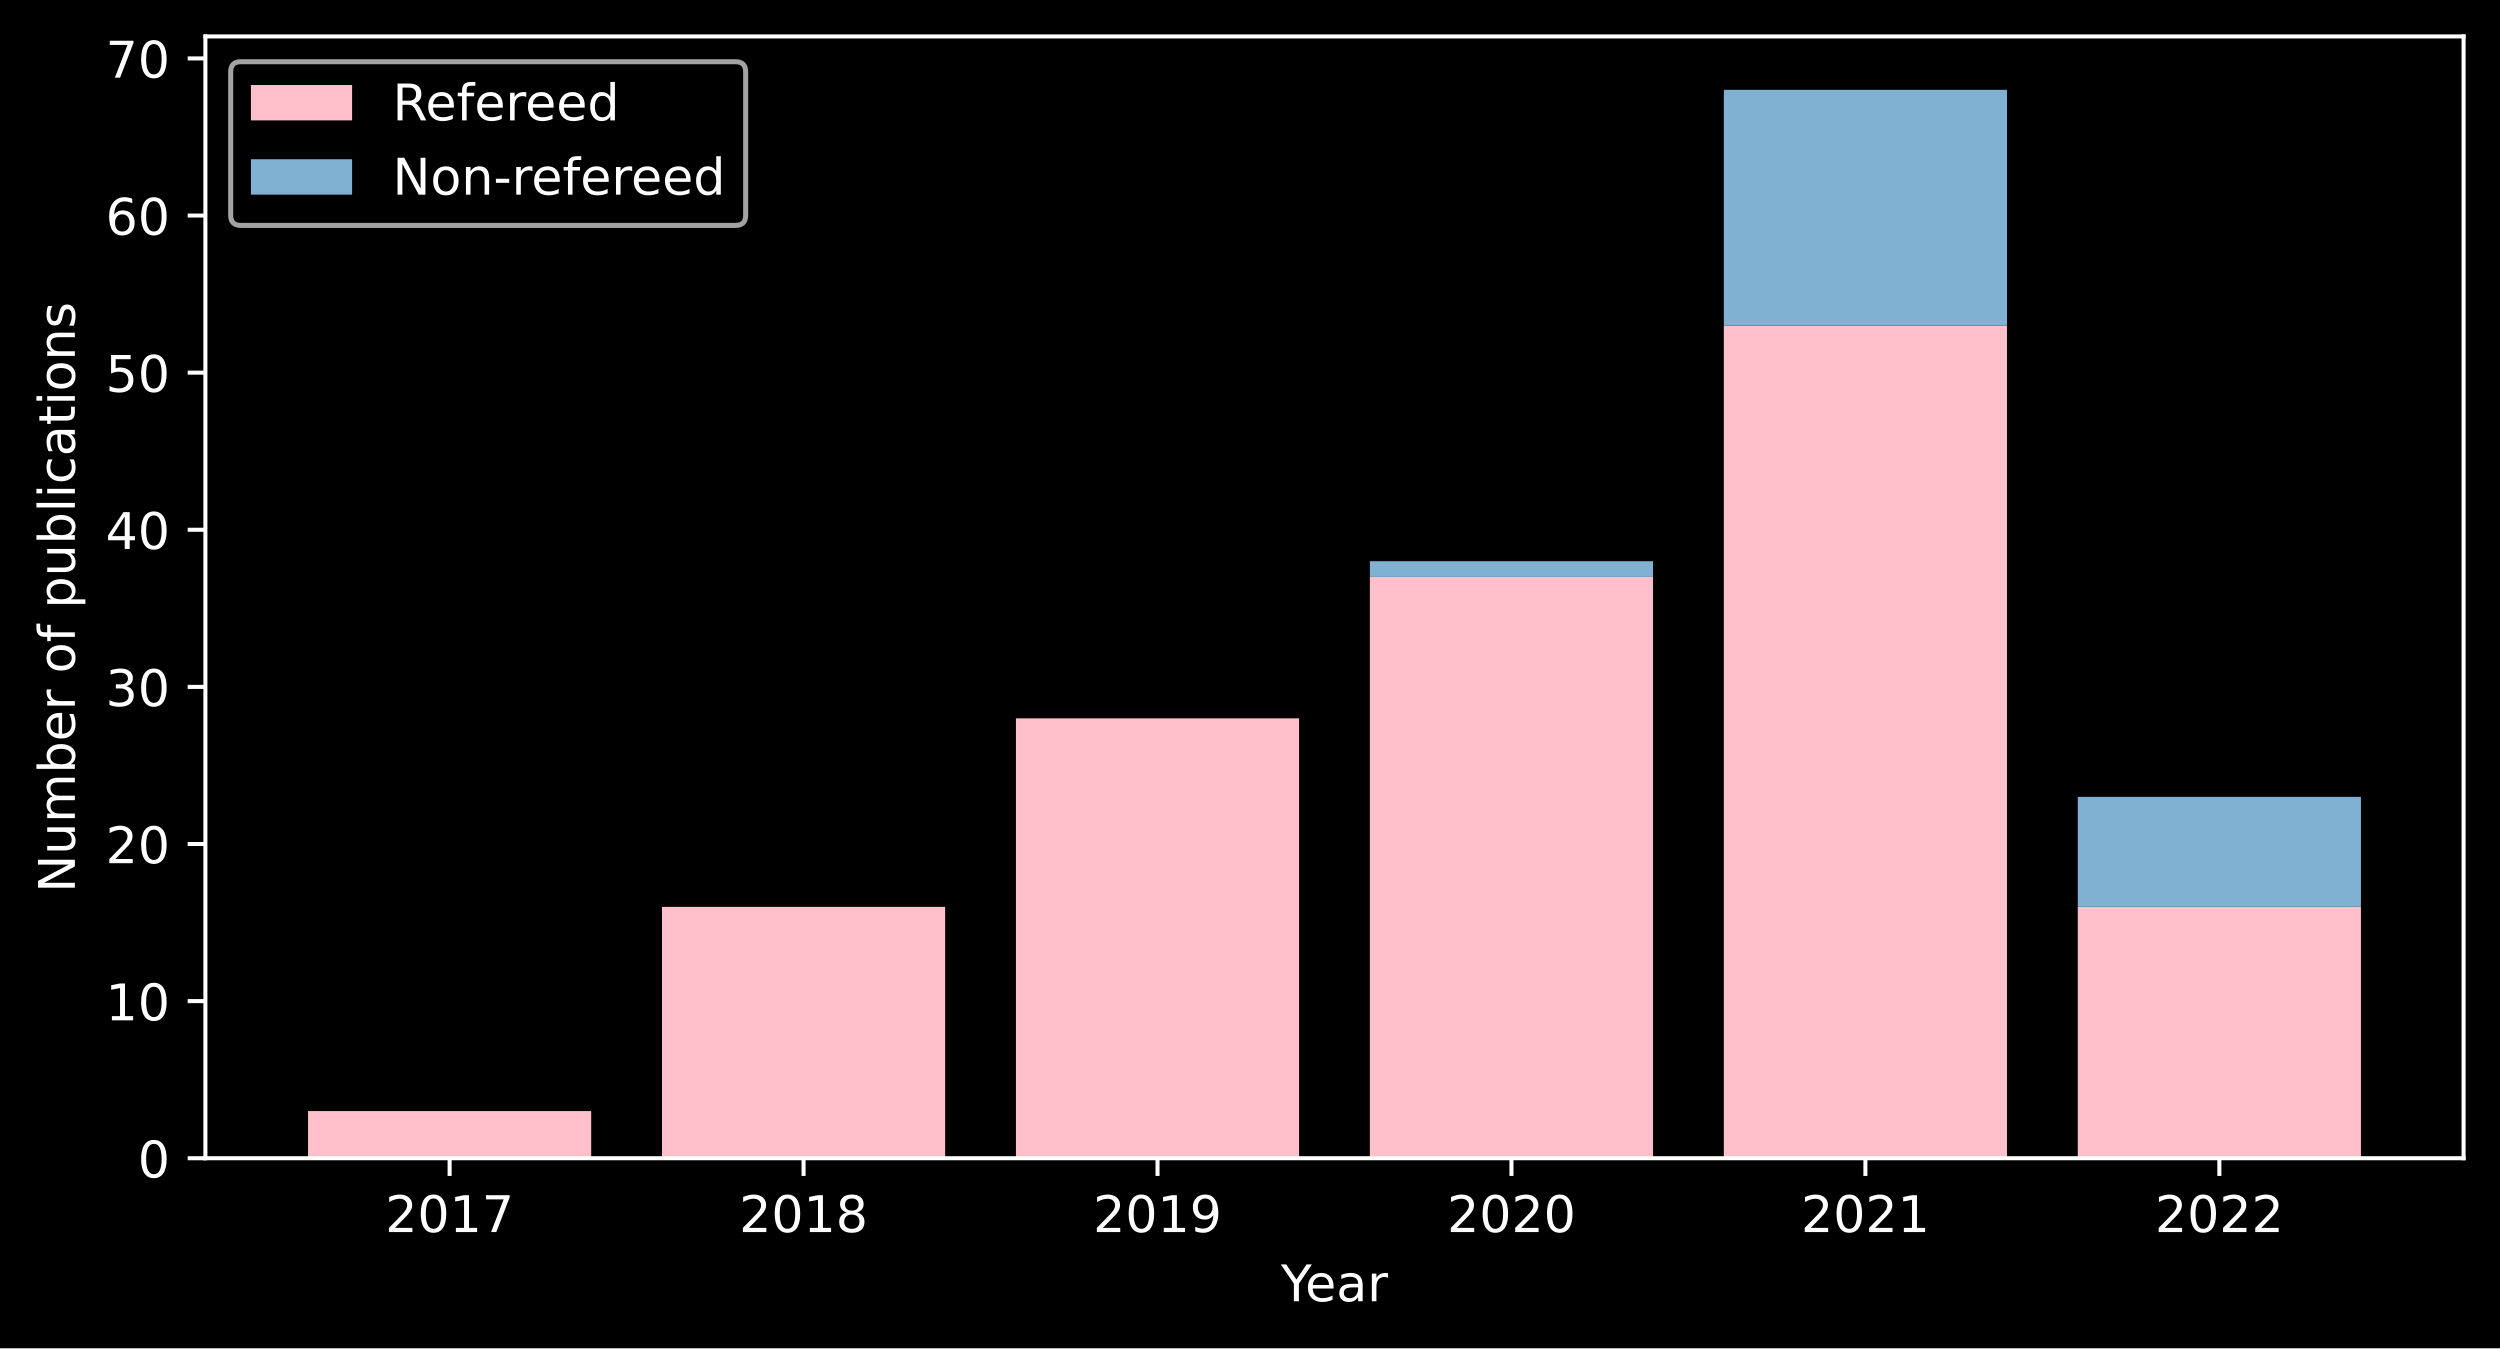
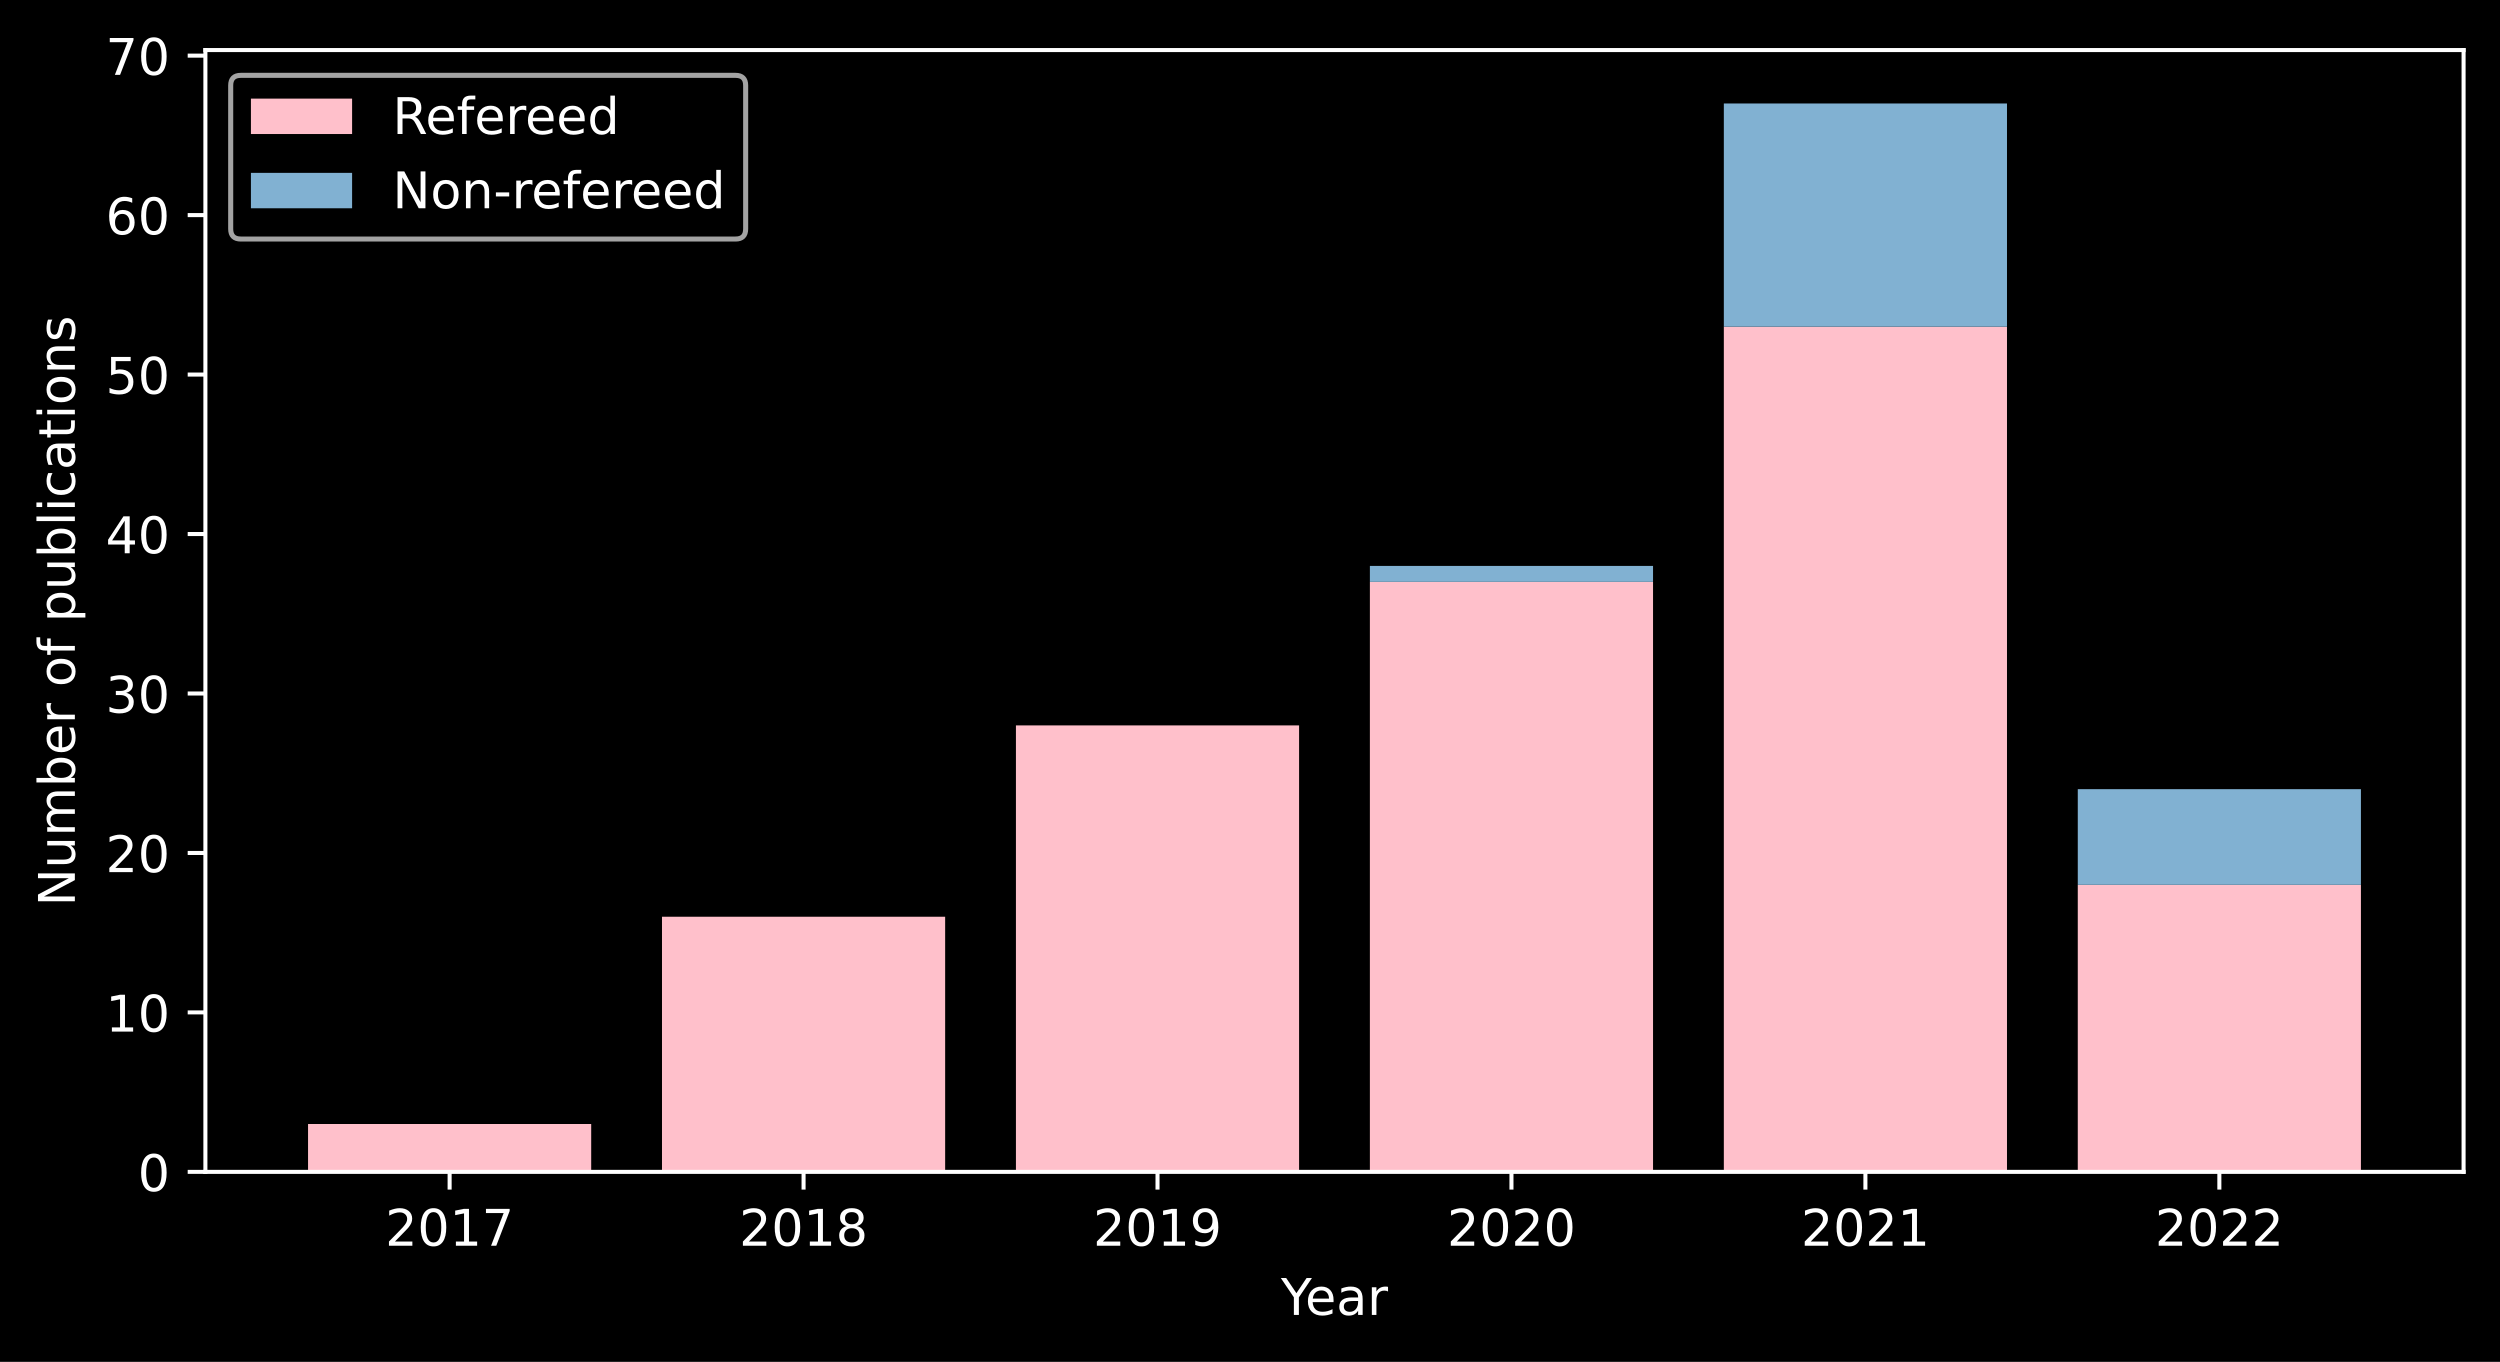
- <svg xmlns="http://www.w3.org/2000/svg" xmlns:xlink="http://www.w3.org/1999/xlink" width="494.203pt" height="266.516pt" viewBox="0 0 494.203 266.516" version="1.1">
+ <svg xmlns="http://www.w3.org/2000/svg" xmlns:xlink="http://www.w3.org/1999/xlink" width="494.203pt" height="269.212pt" viewBox="0 0 494.203 269.212" version="1.1">
  <defs>
    <style type="text/css">*{stroke-linejoin: round; stroke-linecap: butt}</style>
  </defs>
  <g id="figure_1">
    <g id="patch_1">
-       <path d="M 0 266.516  L 494.203 266.516  L 494.203 0  L 0 0  z " />
+       <path d="M 0 269.212  L 494.203 269.212  L 494.203 0  L 0 0  z " />
    </g>
    <g id="axes_1">
      <g id="patch_2">
-         <path d="M 40.603 228.96  L 487.003 228.96  L 487.003 7.2  L 40.603 7.2  z " />
+         <path d="M 40.603 231.656  L 487.003 231.656  L 487.003 9.896  L 40.603 9.896  z " />
      </g>
      <g id="patch_3">
-         <path d="M 410.737 228.96  L 466.712 228.96  L 466.712 179.266  L 410.737 179.266  z " clip-path="url(#p25d6dc4a6b)" style="fill: #ffc0cb" />
+         <path d="M 410.737 231.656  L 466.712 231.656  L 466.712 174.916  L 410.737 174.916  z " clip-path="url(#pac2313319d)" style="fill: #ffc0cb" />
      </g>
      <g id="patch_4">
-         <path d="M 340.769 228.96  L 396.744 228.96  L 396.744 64.348  L 340.769 64.348  z " clip-path="url(#p25d6dc4a6b)" style="fill: #ffc0cb" />
+         <path d="M 340.769 231.656  L 396.744 231.656  L 396.744 64.587  L 340.769 64.587  z " clip-path="url(#pac2313319d)" style="fill: #ffc0cb" />
      </g>
      <g id="patch_5">
-         <path d="M 270.8 228.96  L 326.775 228.96  L 326.775 114.042  L 270.8 114.042  z " clip-path="url(#p25d6dc4a6b)" style="fill: #ffc0cb" />
+         <path d="M 270.8 231.656  L 326.775 231.656  L 326.775 115.023  L 270.8 115.023  z " clip-path="url(#pac2313319d)" style="fill: #ffc0cb" />
      </g>
      <g id="patch_6">
-         <path d="M 200.831 228.96  L 256.806 228.96  L 256.806 141.995  L 200.831 141.995  z " clip-path="url(#p25d6dc4a6b)" style="fill: #ffc0cb" />
+         <path d="M 200.831 231.656  L 256.806 231.656  L 256.806 143.393  L 200.831 143.393  z " clip-path="url(#pac2313319d)" style="fill: #ffc0cb" />
      </g>
      <g id="patch_7">
-         <path d="M 130.863 228.96  L 186.838 228.96  L 186.838 179.266  L 130.863 179.266  z " clip-path="url(#p25d6dc4a6b)" style="fill: #ffc0cb" />
+         <path d="M 130.863 231.656  L 186.838 231.656  L 186.838 181.22  L 130.863 181.22  z " clip-path="url(#pac2313319d)" style="fill: #ffc0cb" />
      </g>
      <g id="patch_8">
-         <path d="M 60.894 228.96  L 116.869 228.96  L 116.869 219.642  L 60.894 219.642  z " clip-path="url(#p25d6dc4a6b)" style="fill: #ffc0cb" />
+         <path d="M 60.894 231.656  L 116.869 231.656  L 116.869 222.199  L 60.894 222.199  z " clip-path="url(#pac2313319d)" style="fill: #ffc0cb" />
      </g>
      <g id="patch_9">
-         <path d="M 410.737 179.266  L 466.712 179.266  L 466.712 157.525  L 410.737 157.525  z " clip-path="url(#p25d6dc4a6b)" style="fill: #81b1d2" />
+         <path d="M 410.737 174.916  L 466.712 174.916  L 466.712 156.002  L 410.737 156.002  z " clip-path="url(#pac2313319d)" style="fill: #81b1d2" />
      </g>
      <g id="patch_10">
-         <path d="M 340.769 64.348  L 396.744 64.348  L 396.744 17.76  L 340.769 17.76  z " clip-path="url(#p25d6dc4a6b)" style="fill: #81b1d2" />
+         <path d="M 340.769 64.587  L 396.744 64.587  L 396.744 20.456  L 340.769 20.456  z " clip-path="url(#pac2313319d)" style="fill: #81b1d2" />
      </g>
      <g id="patch_11">
-         <path d="M 270.8 114.042  L 326.775 114.042  L 326.775 110.936  L 270.8 110.936  z " clip-path="url(#p25d6dc4a6b)" style="fill: #81b1d2" />
+         <path d="M 270.8 115.023  L 326.775 115.023  L 326.775 111.871  L 270.8 111.871  z " clip-path="url(#pac2313319d)" style="fill: #81b1d2" />
      </g>
      <g id="patch_12">
-         <path d="M 200.831 141.995  L 256.806 141.995  L 256.806 141.995  L 200.831 141.995  z " clip-path="url(#p25d6dc4a6b)" style="fill: #81b1d2" />
+         <path d="M 200.831 143.393  L 256.806 143.393  L 256.806 143.393  L 200.831 143.393  z " clip-path="url(#pac2313319d)" style="fill: #81b1d2" />
      </g>
      <g id="patch_13">
-         <path d="M 130.863 179.266  L 186.838 179.266  L 186.838 179.266  L 130.863 179.266  z " clip-path="url(#p25d6dc4a6b)" style="fill: #81b1d2" />
+         <path d="M 130.863 181.22  L 186.838 181.22  L 186.838 181.22  L 130.863 181.22  z " clip-path="url(#pac2313319d)" style="fill: #81b1d2" />
      </g>
      <g id="patch_14">
-         <path d="M 60.894 219.642  L 116.869 219.642  L 116.869 219.642  L 60.894 219.642  z " clip-path="url(#p25d6dc4a6b)" style="fill: #81b1d2" />
+         <path d="M 60.894 222.199  L 116.869 222.199  L 116.869 222.199  L 60.894 222.199  z " clip-path="url(#pac2313319d)" style="fill: #81b1d2" />
      </g>
      <g id="matplotlib.axis_1">
        <g id="xtick_1">
          <g id="line2d_1">
            <defs>
-               <path id="m6e1ba62c36" d="M 0 0  L 0 3.5  " style="stroke: #ffffff; stroke-width: 0.8" />
-             </defs>
-             <g>
-               <use xlink:href="#m6e1ba62c36" x="438.725" y="228.96" style="fill: #ffffff; stroke: #ffffff; stroke-width: 0.8" />
+               <path id="m509bb0c80f" d="M 0 0  L 0 3.5  " style="stroke: #ffffff; stroke-width: 0.8" />
+             </defs>
+             <g>
+               <use xlink:href="#m509bb0c80f" x="438.725" y="231.656" style="fill: #ffffff; stroke: #ffffff; stroke-width: 0.8" />
            </g>
          </g>
          <g id="text_1">
-             <g style="fill: #ffffff" transform="translate(425.9998 243.5584)scale(0.1 -0.1)">
+             <g style="fill: #ffffff" transform="translate(425.9998 246.2544)scale(0.1 -0.1)">
              <defs>
                <path id="DejaVuSans-32" d="M 1228 531  L 3431 531  L 3431 0  L 469 0  L 469 531  Q 828 903 1448 1529  Q 2069 2156 2228 2338  Q 2531 2678 2651 2914  Q 2772 3150 2772 3378  Q 2772 3750 2511 3984  Q 2250 4219 1831 4219  Q 1534 4219 1204 4116  Q 875 4013 500 3803  L 500 4441  Q 881 4594 1212 4672  Q 1544 4750 1819 4750  Q 2544 4750 2975 4387  Q 3406 4025 3406 3419  Q 3406 3131 3298 2873  Q 3191 2616 2906 2266  Q 2828 2175 2409 1742  Q 1991 1309 1228 531  z " transform="scale(0.015625)" />
                <path id="DejaVuSans-30" d="M 2034 4250  Q 1547 4250 1301 3770  Q 1056 3291 1056 2328  Q 1056 1369 1301 889  Q 1547 409 2034 409  Q 2525 409 2770 889  Q 3016 1369 3016 2328  Q 3016 3291 2770 3770  Q 2525 4250 2034 4250  z M 2034 4750  Q 2819 4750 3233 4129  Q 3647 3509 3647 2328  Q 3647 1150 3233 529  Q 2819 -91 2034 -91  Q 1250 -91 836 529  Q 422 1150 422 2328  Q 422 3509 836 4129  Q 1250 4750 2034 4750  z " transform="scale(0.015625)" />
              </defs>
              <use xlink:href="#DejaVuSans-32" />
              <use xlink:href="#DejaVuSans-30" x="63.623" />
              <use xlink:href="#DejaVuSans-32" x="127.246" />
              <use xlink:href="#DejaVuSans-32" x="190.869" />
            </g>
          </g>
        </g>
        <g id="xtick_2">
          <g id="line2d_2">
            <g>
-               <use xlink:href="#m6e1ba62c36" x="368.756" y="228.96" style="fill: #ffffff; stroke: #ffffff; stroke-width: 0.8" />
+               <use xlink:href="#m509bb0c80f" x="368.756" y="231.656" style="fill: #ffffff; stroke: #ffffff; stroke-width: 0.8" />
            </g>
          </g>
          <g id="text_2">
-             <g style="fill: #ffffff" transform="translate(356.0311 243.5584)scale(0.1 -0.1)">
+             <g style="fill: #ffffff" transform="translate(356.0311 246.2544)scale(0.1 -0.1)">
              <defs>
                <path id="DejaVuSans-31" d="M 794 531  L 1825 531  L 1825 4091  L 703 3866  L 703 4441  L 1819 4666  L 2450 4666  L 2450 531  L 3481 531  L 3481 0  L 794 0  L 794 531  z " transform="scale(0.015625)" />
              </defs>
              <use xlink:href="#DejaVuSans-32" />
              <use xlink:href="#DejaVuSans-30" x="63.623" />
              <use xlink:href="#DejaVuSans-32" x="127.246" />
              <use xlink:href="#DejaVuSans-31" x="190.869" />
            </g>
          </g>
        </g>
        <g id="xtick_3">
          <g id="line2d_3">
            <g>
-               <use xlink:href="#m6e1ba62c36" x="298.787" y="228.96" style="fill: #ffffff; stroke: #ffffff; stroke-width: 0.8" />
+               <use xlink:href="#m509bb0c80f" x="298.787" y="231.656" style="fill: #ffffff; stroke: #ffffff; stroke-width: 0.8" />
            </g>
          </g>
          <g id="text_3">
-             <g style="fill: #ffffff" transform="translate(286.0625 243.5584)scale(0.1 -0.1)">
+             <g style="fill: #ffffff" transform="translate(286.0625 246.2544)scale(0.1 -0.1)">
              <use xlink:href="#DejaVuSans-32" />
              <use xlink:href="#DejaVuSans-30" x="63.623" />
              <use xlink:href="#DejaVuSans-32" x="127.246" />
              <use xlink:href="#DejaVuSans-30" x="190.869" />
            </g>
          </g>
        </g>
        <g id="xtick_4">
          <g id="line2d_4">
            <g>
-               <use xlink:href="#m6e1ba62c36" x="228.819" y="228.96" style="fill: #ffffff; stroke: #ffffff; stroke-width: 0.8" />
+               <use xlink:href="#m509bb0c80f" x="228.819" y="231.656" style="fill: #ffffff; stroke: #ffffff; stroke-width: 0.8" />
            </g>
          </g>
          <g id="text_4">
-             <g style="fill: #ffffff" transform="translate(216.0938 243.5584)scale(0.1 -0.1)">
+             <g style="fill: #ffffff" transform="translate(216.0938 246.2544)scale(0.1 -0.1)">
              <defs>
                <path id="DejaVuSans-39" d="M 703 97  L 703 672  Q 941 559 1184 500  Q 1428 441 1663 441  Q 2288 441 2617 861  Q 2947 1281 2994 2138  Q 2813 1869 2534 1725  Q 2256 1581 1919 1581  Q 1219 1581 811 2004  Q 403 2428 403 3163  Q 403 3881 828 4315  Q 1253 4750 1959 4750  Q 2769 4750 3195 4129  Q 3622 3509 3622 2328  Q 3622 1225 3098 567  Q 2575 -91 1691 -91  Q 1453 -91 1209 -44  Q 966 3 703 97  z M 1959 2075  Q 2384 2075 2632 2365  Q 2881 2656 2881 3163  Q 2881 3666 2632 3958  Q 2384 4250 1959 4250  Q 1534 4250 1286 3958  Q 1038 3666 1038 3163  Q 1038 2656 1286 2365  Q 1534 2075 1959 2075  z " transform="scale(0.015625)" />
              </defs>
              <use xlink:href="#DejaVuSans-32" />
              <use xlink:href="#DejaVuSans-30" x="63.623" />
              <use xlink:href="#DejaVuSans-31" x="127.246" />
              <use xlink:href="#DejaVuSans-39" x="190.869" />
            </g>
          </g>
        </g>
        <g id="xtick_5">
          <g id="line2d_5">
            <g>
-               <use xlink:href="#m6e1ba62c36" x="158.85" y="228.96" style="fill: #ffffff; stroke: #ffffff; stroke-width: 0.8" />
+               <use xlink:href="#m509bb0c80f" x="158.85" y="231.656" style="fill: #ffffff; stroke: #ffffff; stroke-width: 0.8" />
            </g>
          </g>
          <g id="text_5">
-             <g style="fill: #ffffff" transform="translate(146.1251 243.5584)scale(0.1 -0.1)">
+             <g style="fill: #ffffff" transform="translate(146.1251 246.2544)scale(0.1 -0.1)">
              <defs>
                <path id="DejaVuSans-38" d="M 2034 2216  Q 1584 2216 1326 1975  Q 1069 1734 1069 1313  Q 1069 891 1326 650  Q 1584 409 2034 409  Q 2484 409 2743 651  Q 3003 894 3003 1313  Q 3003 1734 2745 1975  Q 2488 2216 2034 2216  z M 1403 2484  Q 997 2584 770 2862  Q 544 3141 544 3541  Q 544 4100 942 4425  Q 1341 4750 2034 4750  Q 2731 4750 3128 4425  Q 3525 4100 3525 3541  Q 3525 3141 3298 2862  Q 3072 2584 2669 2484  Q 3125 2378 3379 2068  Q 3634 1759 3634 1313  Q 3634 634 3220 271  Q 2806 -91 2034 -91  Q 1263 -91 848 271  Q 434 634 434 1313  Q 434 1759 690 2068  Q 947 2378 1403 2484  z M 1172 3481  Q 1172 3119 1398 2916  Q 1625 2713 2034 2713  Q 2441 2713 2670 2916  Q 2900 3119 2900 3481  Q 2900 3844 2670 4047  Q 2441 4250 2034 4250  Q 1625 4250 1398 4047  Q 1172 3844 1172 3481  z " transform="scale(0.015625)" />
              </defs>
              <use xlink:href="#DejaVuSans-32" />
              <use xlink:href="#DejaVuSans-30" x="63.623" />
              <use xlink:href="#DejaVuSans-31" x="127.246" />
              <use xlink:href="#DejaVuSans-38" x="190.869" />
            </g>
          </g>
        </g>
        <g id="xtick_6">
          <g id="line2d_6">
            <g>
-               <use xlink:href="#m6e1ba62c36" x="88.881" y="228.96" style="fill: #ffffff; stroke: #ffffff; stroke-width: 0.8" />
+               <use xlink:href="#m509bb0c80f" x="88.881" y="231.656" style="fill: #ffffff; stroke: #ffffff; stroke-width: 0.8" />
            </g>
          </g>
          <g id="text_6">
-             <g style="fill: #ffffff" transform="translate(76.1565 243.5584)scale(0.1 -0.1)">
+             <g style="fill: #ffffff" transform="translate(76.1565 246.2544)scale(0.1 -0.1)">
              <defs>
                <path id="DejaVuSans-37" d="M 525 4666  L 3525 4666  L 3525 4397  L 1831 0  L 1172 0  L 2766 4134  L 525 4134  L 525 4666  z " transform="scale(0.015625)" />
              </defs>
              <use xlink:href="#DejaVuSans-32" />
              <use xlink:href="#DejaVuSans-30" x="63.623" />
              <use xlink:href="#DejaVuSans-31" x="127.246" />
              <use xlink:href="#DejaVuSans-37" x="190.869" />
            </g>
          </g>
        </g>
        <g id="text_7">
-           <g style="fill: #ffffff" transform="translate(253.2156 257.2366)scale(0.1 -0.1)">
+           <g style="fill: #ffffff" transform="translate(253.2156 259.9325)scale(0.1 -0.1)">
            <defs>
              <path id="DejaVuSans-59" d="M -13 4666  L 666 4666  L 1959 2747  L 3244 4666  L 3922 4666  L 2272 2222  L 2272 0  L 1638 0  L 1638 2222  L -13 4666  z " transform="scale(0.015625)" />
              <path id="DejaVuSans-65" d="M 3597 1894  L 3597 1613  L 953 1613  Q 991 1019 1311 708  Q 1631 397 2203 397  Q 2534 397 2845 478  Q 3156 559 3463 722  L 3463 178  Q 3153 47 2828 -22  Q 2503 -91 2169 -91  Q 1331 -91 842 396  Q 353 884 353 1716  Q 353 2575 817 3079  Q 1281 3584 2069 3584  Q 2775 3584 3186 3129  Q 3597 2675 3597 1894  z M 3022 2063  Q 3016 2534 2758 2815  Q 2500 3097 2075 3097  Q 1594 3097 1305 2825  Q 1016 2553 972 2059  L 3022 2063  z " transform="scale(0.015625)" />
              <path id="DejaVuSans-61" d="M 2194 1759  Q 1497 1759 1228 1600  Q 959 1441 959 1056  Q 959 750 1161 570  Q 1363 391 1709 391  Q 2188 391 2477 730  Q 2766 1069 2766 1631  L 2766 1759  L 2194 1759  z M 3341 1997  L 3341 0  L 2766 0  L 2766 531  Q 2569 213 2275 61  Q 1981 -91 1556 -91  Q 1019 -91 701 211  Q 384 513 384 1019  Q 384 1609 779 1909  Q 1175 2209 1959 2209  L 2766 2209  L 2766 2266  Q 2766 2663 2505 2880  Q 2244 3097 1772 3097  Q 1472 3097 1187 3025  Q 903 2953 641 2809  L 641 3341  Q 956 3463 1253 3523  Q 1550 3584 1831 3584  Q 2591 3584 2966 3190  Q 3341 2797 3341 1997  z " transform="scale(0.015625)" />
              <path id="DejaVuSans-72" d="M 2631 2963  Q 2534 3019 2420 3045  Q 2306 3072 2169 3072  Q 1681 3072 1420 2755  Q 1159 2438 1159 1844  L 1159 0  L 581 0  L 581 3500  L 1159 3500  L 1159 2956  Q 1341 3275 1631 3429  Q 1922 3584 2338 3584  Q 2397 3584 2469 3576  Q 2541 3569 2628 3553  L 2631 2963  z " transform="scale(0.015625)" />
            </defs>
            <use xlink:href="#DejaVuSans-59" />
            <use xlink:href="#DejaVuSans-65" x="47.834" />
            <use xlink:href="#DejaVuSans-61" x="109.357" />
            <use xlink:href="#DejaVuSans-72" x="170.637" />
          </g>
        </g>
      </g>
      <g id="matplotlib.axis_2">
        <g id="ytick_1">
          <g id="line2d_7">
            <defs>
-               <path id="mb260c60c1c" d="M 0 0  L -3.5 0  " style="stroke: #ffffff; stroke-width: 0.8" />
-             </defs>
-             <g>
-               <use xlink:href="#mb260c60c1c" x="40.603" y="228.96" style="fill: #ffffff; stroke: #ffffff; stroke-width: 0.8" />
+               <path id="mef88b7840d" d="M 0 0  L -3.5 0  " style="stroke: #ffffff; stroke-width: 0.8" />
+             </defs>
+             <g>
+               <use xlink:href="#mef88b7840d" x="40.603" y="231.656" style="fill: #ffffff; stroke: #ffffff; stroke-width: 0.8" />
            </g>
          </g>
          <g id="text_8">
-             <g style="fill: #ffffff" transform="translate(27.24063 232.7592)scale(0.1 -0.1)">
+             <g style="fill: #ffffff" transform="translate(27.24063 235.4552)scale(0.1 -0.1)">
              <use xlink:href="#DejaVuSans-30" />
            </g>
          </g>
        </g>
        <g id="ytick_2">
          <g id="line2d_8">
            <g>
-               <use xlink:href="#mb260c60c1c" x="40.603" y="197.901" style="fill: #ffffff; stroke: #ffffff; stroke-width: 0.8" />
+               <use xlink:href="#mef88b7840d" x="40.603" y="200.134" style="fill: #ffffff; stroke: #ffffff; stroke-width: 0.8" />
            </g>
          </g>
          <g id="text_9">
-             <g style="fill: #ffffff" transform="translate(20.87813 201.7004)scale(0.1 -0.1)">
+             <g style="fill: #ffffff" transform="translate(20.87813 203.9328)scale(0.1 -0.1)">
              <use xlink:href="#DejaVuSans-31" />
              <use xlink:href="#DejaVuSans-30" x="63.623" />
            </g>
          </g>
        </g>
        <g id="ytick_3">
          <g id="line2d_9">
            <g>
-               <use xlink:href="#mb260c60c1c" x="40.603" y="166.842" style="fill: #ffffff; stroke: #ffffff; stroke-width: 0.8" />
+               <use xlink:href="#mef88b7840d" x="40.603" y="168.611" style="fill: #ffffff; stroke: #ffffff; stroke-width: 0.8" />
            </g>
          </g>
          <g id="text_10">
-             <g style="fill: #ffffff" transform="translate(20.87813 170.6416)scale(0.1 -0.1)">
+             <g style="fill: #ffffff" transform="translate(20.87813 172.4104)scale(0.1 -0.1)">
              <use xlink:href="#DejaVuSans-32" />
              <use xlink:href="#DejaVuSans-30" x="63.623" />
            </g>
          </g>
        </g>
        <g id="ytick_4">
          <g id="line2d_10">
            <g>
-               <use xlink:href="#mb260c60c1c" x="40.603" y="135.784" style="fill: #ffffff; stroke: #ffffff; stroke-width: 0.8" />
+               <use xlink:href="#mef88b7840d" x="40.603" y="137.089" style="fill: #ffffff; stroke: #ffffff; stroke-width: 0.8" />
            </g>
          </g>
          <g id="text_11">
-             <g style="fill: #ffffff" transform="translate(20.87813 139.5827)scale(0.1 -0.1)">
+             <g style="fill: #ffffff" transform="translate(20.87813 140.888)scale(0.1 -0.1)">
              <defs>
                <path id="DejaVuSans-33" d="M 2597 2516  Q 3050 2419 3304 2112  Q 3559 1806 3559 1356  Q 3559 666 3084 287  Q 2609 -91 1734 -91  Q 1441 -91 1130 -33  Q 819 25 488 141  L 488 750  Q 750 597 1062 519  Q 1375 441 1716 441  Q 2309 441 2620 675  Q 2931 909 2931 1356  Q 2931 1769 2642 2001  Q 2353 2234 1838 2234  L 1294 2234  L 1294 2753  L 1863 2753  Q 2328 2753 2575 2939  Q 2822 3125 2822 3475  Q 2822 3834 2567 4026  Q 2313 4219 1838 4219  Q 1578 4219 1281 4162  Q 984 4106 628 3988  L 628 4550  Q 988 4650 1302 4700  Q 1616 4750 1894 4750  Q 2613 4750 3031 4423  Q 3450 4097 3450 3541  Q 3450 3153 3228 2886  Q 3006 2619 2597 2516  z " transform="scale(0.015625)" />
              </defs>
              <use xlink:href="#DejaVuSans-33" />
              <use xlink:href="#DejaVuSans-30" x="63.623" />
            </g>
          </g>
        </g>
        <g id="ytick_5">
          <g id="line2d_11">
            <g>
-               <use xlink:href="#mb260c60c1c" x="40.603" y="104.725" style="fill: #ffffff; stroke: #ffffff; stroke-width: 0.8" />
+               <use xlink:href="#mef88b7840d" x="40.603" y="105.566" style="fill: #ffffff; stroke: #ffffff; stroke-width: 0.8" />
            </g>
          </g>
          <g id="text_12">
-             <g style="fill: #ffffff" transform="translate(20.87813 108.5239)scale(0.1 -0.1)">
+             <g style="fill: #ffffff" transform="translate(20.87813 109.3656)scale(0.1 -0.1)">
              <defs>
                <path id="DejaVuSans-34" d="M 2419 4116  L 825 1625  L 2419 1625  L 2419 4116  z M 2253 4666  L 3047 4666  L 3047 1625  L 3713 1625  L 3713 1100  L 3047 1100  L 3047 0  L 2419 0  L 2419 1100  L 313 1100  L 313 1709  L 2253 4666  z " transform="scale(0.015625)" />
              </defs>
              <use xlink:href="#DejaVuSans-34" />
              <use xlink:href="#DejaVuSans-30" x="63.623" />
            </g>
          </g>
        </g>
        <g id="ytick_6">
          <g id="line2d_12">
            <g>
-               <use xlink:href="#mb260c60c1c" x="40.603" y="73.666" style="fill: #ffffff; stroke: #ffffff; stroke-width: 0.8" />
+               <use xlink:href="#mef88b7840d" x="40.603" y="74.044" style="fill: #ffffff; stroke: #ffffff; stroke-width: 0.8" />
            </g>
          </g>
          <g id="text_13">
-             <g style="fill: #ffffff" transform="translate(20.87813 77.4651)scale(0.1 -0.1)">
+             <g style="fill: #ffffff" transform="translate(20.87813 77.84321)scale(0.1 -0.1)">
              <defs>
                <path id="DejaVuSans-35" d="M 691 4666  L 3169 4666  L 3169 4134  L 1269 4134  L 1269 2991  Q 1406 3038 1543 3061  Q 1681 3084 1819 3084  Q 2600 3084 3056 2656  Q 3513 2228 3513 1497  Q 3513 744 3044 326  Q 2575 -91 1722 -91  Q 1428 -91 1123 -41  Q 819 9 494 109  L 494 744  Q 775 591 1075 516  Q 1375 441 1709 441  Q 2250 441 2565 725  Q 2881 1009 2881 1497  Q 2881 1984 2565 2268  Q 2250 2553 1709 2553  Q 1456 2553 1204 2497  Q 953 2441 691 2322  L 691 4666  z " transform="scale(0.015625)" />
              </defs>
              <use xlink:href="#DejaVuSans-35" />
              <use xlink:href="#DejaVuSans-30" x="63.623" />
            </g>
          </g>
        </g>
        <g id="ytick_7">
          <g id="line2d_13">
            <g>
-               <use xlink:href="#mb260c60c1c" x="40.603" y="42.607" style="fill: #ffffff; stroke: #ffffff; stroke-width: 0.8" />
+               <use xlink:href="#mef88b7840d" x="40.603" y="42.522" style="fill: #ffffff; stroke: #ffffff; stroke-width: 0.8" />
            </g>
          </g>
          <g id="text_14">
-             <g style="fill: #ffffff" transform="translate(20.87813 46.40628)scale(0.1 -0.1)">
+             <g style="fill: #ffffff" transform="translate(20.87813 46.32083)scale(0.1 -0.1)">
              <defs>
                <path id="DejaVuSans-36" d="M 2113 2584  Q 1688 2584 1439 2293  Q 1191 2003 1191 1497  Q 1191 994 1439 701  Q 1688 409 2113 409  Q 2538 409 2786 701  Q 3034 994 3034 1497  Q 3034 2003 2786 2293  Q 2538 2584 2113 2584  z M 3366 4563  L 3366 3988  Q 3128 4100 2886 4159  Q 2644 4219 2406 4219  Q 1781 4219 1451 3797  Q 1122 3375 1075 2522  Q 1259 2794 1537 2939  Q 1816 3084 2150 3084  Q 2853 3084 3261 2657  Q 3669 2231 3669 1497  Q 3669 778 3244 343  Q 2819 -91 2113 -91  Q 1303 -91 875 529  Q 447 1150 447 2328  Q 447 3434 972 4092  Q 1497 4750 2381 4750  Q 2619 4750 2861 4703  Q 3103 4656 3366 4563  z " transform="scale(0.015625)" />
              </defs>
              <use xlink:href="#DejaVuSans-36" />
              <use xlink:href="#DejaVuSans-30" x="63.623" />
            </g>
          </g>
        </g>
        <g id="ytick_8">
          <g id="line2d_14">
            <g>
-               <use xlink:href="#mb260c60c1c" x="40.603" y="11.548" style="fill: #ffffff; stroke: #ffffff; stroke-width: 0.8" />
+               <use xlink:href="#mef88b7840d" x="40.603" y="10.999" style="fill: #ffffff; stroke: #ffffff; stroke-width: 0.8" />
            </g>
          </g>
          <g id="text_15">
-             <g style="fill: #ffffff" transform="translate(20.87813 15.34745)scale(0.1 -0.1)">
+             <g style="fill: #ffffff" transform="translate(20.87813 14.79844)scale(0.1 -0.1)">
              <use xlink:href="#DejaVuSans-37" />
              <use xlink:href="#DejaVuSans-30" x="63.623" />
            </g>
          </g>
        </g>
        <g id="text_16">
-           <g style="fill: #ffffff" transform="translate(14.79844 176.4542)rotate(-90)scale(0.1 -0.1)">
+           <g style="fill: #ffffff" transform="translate(14.79844 179.1502)rotate(-90)scale(0.1 -0.1)">
            <defs>
              <path id="DejaVuSans-4e" d="M 628 4666  L 1478 4666  L 3547 763  L 3547 4666  L 4159 4666  L 4159 0  L 3309 0  L 1241 3903  L 1241 0  L 628 0  L 628 4666  z " transform="scale(0.015625)" />
              <path id="DejaVuSans-75" d="M 544 1381  L 544 3500  L 1119 3500  L 1119 1403  Q 1119 906 1312 657  Q 1506 409 1894 409  Q 2359 409 2629 706  Q 2900 1003 2900 1516  L 2900 3500  L 3475 3500  L 3475 0  L 2900 0  L 2900 538  Q 2691 219 2414 64  Q 2138 -91 1772 -91  Q 1169 -91 856 284  Q 544 659 544 1381  z M 1991 3584  L 1991 3584  z " transform="scale(0.015625)" />
              <path id="DejaVuSans-6d" d="M 3328 2828  Q 3544 3216 3844 3400  Q 4144 3584 4550 3584  Q 5097 3584 5394 3201  Q 5691 2819 5691 2113  L 5691 0  L 5113 0  L 5113 2094  Q 5113 2597 4934 2840  Q 4756 3084 4391 3084  Q 3944 3084 3684 2787  Q 3425 2491 3425 1978  L 3425 0  L 2847 0  L 2847 2094  Q 2847 2600 2669 2842  Q 2491 3084 2119 3084  Q 1678 3084 1418 2786  Q 1159 2488 1159 1978  L 1159 0  L 581 0  L 581 3500  L 1159 3500  L 1159 2956  Q 1356 3278 1631 3431  Q 1906 3584 2284 3584  Q 2666 3584 2933 3390  Q 3200 3197 3328 2828  z " transform="scale(0.015625)" />
              <path id="DejaVuSans-62" d="M 3116 1747  Q 3116 2381 2855 2742  Q 2594 3103 2138 3103  Q 1681 3103 1420 2742  Q 1159 2381 1159 1747  Q 1159 1113 1420 752  Q 1681 391 2138 391  Q 2594 391 2855 752  Q 3116 1113 3116 1747  z M 1159 2969  Q 1341 3281 1617 3432  Q 1894 3584 2278 3584  Q 2916 3584 3314 3078  Q 3713 2572 3713 1747  Q 3713 922 3314 415  Q 2916 -91 2278 -91  Q 1894 -91 1617 61  Q 1341 213 1159 525  L 1159 0  L 581 0  L 581 4863  L 1159 4863  L 1159 2969  z " transform="scale(0.015625)" />
              <path id="DejaVuSans-20" transform="scale(0.015625)" />
              <path id="DejaVuSans-6f" d="M 1959 3097  Q 1497 3097 1228 2736  Q 959 2375 959 1747  Q 959 1119 1226 758  Q 1494 397 1959 397  Q 2419 397 2687 759  Q 2956 1122 2956 1747  Q 2956 2369 2687 2733  Q 2419 3097 1959 3097  z M 1959 3584  Q 2709 3584 3137 3096  Q 3566 2609 3566 1747  Q 3566 888 3137 398  Q 2709 -91 1959 -91  Q 1206 -91 779 398  Q 353 888 353 1747  Q 353 2609 779 3096  Q 1206 3584 1959 3584  z " transform="scale(0.015625)" />
              <path id="DejaVuSans-66" d="M 2375 4863  L 2375 4384  L 1825 4384  Q 1516 4384 1395 4259  Q 1275 4134 1275 3809  L 1275 3500  L 2222 3500  L 2222 3053  L 1275 3053  L 1275 0  L 697 0  L 697 3053  L 147 3053  L 147 3500  L 697 3500  L 697 3744  Q 697 4328 969 4595  Q 1241 4863 1831 4863  L 2375 4863  z " transform="scale(0.015625)" />
              <path id="DejaVuSans-70" d="M 1159 525  L 1159 -1331  L 581 -1331  L 581 3500  L 1159 3500  L 1159 2969  Q 1341 3281 1617 3432  Q 1894 3584 2278 3584  Q 2916 3584 3314 3078  Q 3713 2572 3713 1747  Q 3713 922 3314 415  Q 2916 -91 2278 -91  Q 1894 -91 1617 61  Q 1341 213 1159 525  z M 3116 1747  Q 3116 2381 2855 2742  Q 2594 3103 2138 3103  Q 1681 3103 1420 2742  Q 1159 2381 1159 1747  Q 1159 1113 1420 752  Q 1681 391 2138 391  Q 2594 391 2855 752  Q 3116 1113 3116 1747  z " transform="scale(0.015625)" />
              <path id="DejaVuSans-6c" d="M 603 4863  L 1178 4863  L 1178 0  L 603 0  L 603 4863  z " transform="scale(0.015625)" />
              <path id="DejaVuSans-69" d="M 603 3500  L 1178 3500  L 1178 0  L 603 0  L 603 3500  z M 603 4863  L 1178 4863  L 1178 4134  L 603 4134  L 603 4863  z " transform="scale(0.015625)" />
              <path id="DejaVuSans-63" d="M 3122 3366  L 3122 2828  Q 2878 2963 2633 3030  Q 2388 3097 2138 3097  Q 1578 3097 1268 2742  Q 959 2388 959 1747  Q 959 1106 1268 751  Q 1578 397 2138 397  Q 2388 397 2633 464  Q 2878 531 3122 666  L 3122 134  Q 2881 22 2623 -34  Q 2366 -91 2075 -91  Q 1284 -91 818 406  Q 353 903 353 1747  Q 353 2603 823 3093  Q 1294 3584 2113 3584  Q 2378 3584 2631 3529  Q 2884 3475 3122 3366  z " transform="scale(0.015625)" />
              <path id="DejaVuSans-74" d="M 1172 4494  L 1172 3500  L 2356 3500  L 2356 3053  L 1172 3053  L 1172 1153  Q 1172 725 1289 603  Q 1406 481 1766 481  L 2356 481  L 2356 0  L 1766 0  Q 1100 0 847 248  Q 594 497 594 1153  L 594 3053  L 172 3053  L 172 3500  L 594 3500  L 594 4494  L 1172 4494  z " transform="scale(0.015625)" />
              <path id="DejaVuSans-6e" d="M 3513 2113  L 3513 0  L 2938 0  L 2938 2094  Q 2938 2591 2744 2837  Q 2550 3084 2163 3084  Q 1697 3084 1428 2787  Q 1159 2491 1159 1978  L 1159 0  L 581 0  L 581 3500  L 1159 3500  L 1159 2956  Q 1366 3272 1645 3428  Q 1925 3584 2291 3584  Q 2894 3584 3203 3211  Q 3513 2838 3513 2113  z " transform="scale(0.015625)" />
              <path id="DejaVuSans-73" d="M 2834 3397  L 2834 2853  Q 2591 2978 2328 3040  Q 2066 3103 1784 3103  Q 1356 3103 1142 2972  Q 928 2841 928 2578  Q 928 2378 1081 2264  Q 1234 2150 1697 2047  L 1894 2003  Q 2506 1872 2764 1633  Q 3022 1394 3022 966  Q 3022 478 2636 193  Q 2250 -91 1575 -91  Q 1294 -91 989 -36  Q 684 19 347 128  L 347 722  Q 666 556 975 473  Q 1284 391 1588 391  Q 1994 391 2212 530  Q 2431 669 2431 922  Q 2431 1156 2273 1281  Q 2116 1406 1581 1522  L 1381 1569  Q 847 1681 609 1914  Q 372 2147 372 2553  Q 372 3047 722 3315  Q 1072 3584 1716 3584  Q 2034 3584 2315 3537  Q 2597 3491 2834 3397  z " transform="scale(0.015625)" />
            </defs>
            <use xlink:href="#DejaVuSans-4e" />
            <use xlink:href="#DejaVuSans-75" x="74.805" />
            <use xlink:href="#DejaVuSans-6d" x="138.184" />
            <use xlink:href="#DejaVuSans-62" x="235.596" />
            <use xlink:href="#DejaVuSans-65" x="299.072" />
            <use xlink:href="#DejaVuSans-72" x="360.596" />
            <use xlink:href="#DejaVuSans-20" x="401.709" />
            <use xlink:href="#DejaVuSans-6f" x="433.496" />
            <use xlink:href="#DejaVuSans-66" x="494.678" />
            <use xlink:href="#DejaVuSans-20" x="529.883" />
            <use xlink:href="#DejaVuSans-70" x="561.67" />
            <use xlink:href="#DejaVuSans-75" x="625.146" />
            <use xlink:href="#DejaVuSans-62" x="688.525" />
            <use xlink:href="#DejaVuSans-6c" x="752.002" />
            <use xlink:href="#DejaVuSans-69" x="779.785" />
            <use xlink:href="#DejaVuSans-63" x="807.568" />
            <use xlink:href="#DejaVuSans-61" x="862.549" />
            <use xlink:href="#DejaVuSans-74" x="923.828" />
            <use xlink:href="#DejaVuSans-69" x="963.037" />
            <use xlink:href="#DejaVuSans-6f" x="990.82" />
            <use xlink:href="#DejaVuSans-6e" x="1052.002" />
            <use xlink:href="#DejaVuSans-73" x="1115.381" />
          </g>
        </g>
      </g>
      <g id="patch_15">
-         <path d="M 40.603 228.96  L 40.603 7.2  " style="fill: none; stroke: #ffffff; stroke-width: 0.8; stroke-linejoin: miter; stroke-linecap: square" />
+         <path d="M 40.603 231.656  L 40.603 9.896  " style="fill: none; stroke: #ffffff; stroke-width: 0.8; stroke-linejoin: miter; stroke-linecap: square" />
      </g>
      <g id="patch_16">
-         <path d="M 487.003 228.96  L 487.003 7.2  " style="fill: none; stroke: #ffffff; stroke-width: 0.8; stroke-linejoin: miter; stroke-linecap: square" />
+         <path d="M 487.003 231.656  L 487.003 9.896  " style="fill: none; stroke: #ffffff; stroke-width: 0.8; stroke-linejoin: miter; stroke-linecap: square" />
      </g>
      <g id="patch_17">
-         <path d="M 40.603 228.96  L 487.003 228.96  " style="fill: none; stroke: #ffffff; stroke-width: 0.8; stroke-linejoin: miter; stroke-linecap: square" />
+         <path d="M 40.603 231.656  L 487.003 231.656  " style="fill: none; stroke: #ffffff; stroke-width: 0.8; stroke-linejoin: miter; stroke-linecap: square" />
      </g>
      <g id="patch_18">
-         <path d="M 40.603 7.2  L 487.003 7.2  " style="fill: none; stroke: #ffffff; stroke-width: 0.8; stroke-linejoin: miter; stroke-linecap: square" />
+         <path d="M 40.603 9.896  L 487.003 9.896  " style="fill: none; stroke: #ffffff; stroke-width: 0.8; stroke-linejoin: miter; stroke-linecap: square" />
      </g>
      <g id="legend_1">
        <g id="patch_19">
-           <path d="M 47.603 44.556  L 145.402 44.556  Q 147.402 44.556 147.402 42.556  L 147.402 14.2  Q 147.402 12.2 145.402 12.2  L 47.603 12.2  Q 45.603 12.2 45.603 14.2  L 45.603 42.556  Q 45.603 44.556 47.603 44.556  z " style="opacity: 0.8; stroke: #cccccc; stroke-linejoin: miter" />
+           <path d="M 47.603 47.252  L 145.402 47.252  Q 147.402 47.252 147.402 45.252  L 147.402 16.896  Q 147.402 14.896 145.402 14.896  L 47.603 14.896  Q 45.603 14.896 45.603 16.896  L 45.603 45.252  Q 45.603 47.252 47.603 47.252  z " style="opacity: 0.8; stroke: #cccccc; stroke-linejoin: miter" />
        </g>
        <g id="patch_20">
-           <path d="M 49.603 23.798  L 69.603 23.798  L 69.603 16.798  L 49.603 16.798  z " style="fill: #ffc0cb" />
+           <path d="M 49.603 26.494  L 69.603 26.494  L 69.603 19.494  L 49.603 19.494  z " style="fill: #ffc0cb" />
        </g>
        <g id="text_17">
-           <g style="fill: #ffffff" transform="translate(77.60313 23.79844)scale(0.1 -0.1)">
+           <g style="fill: #ffffff" transform="translate(77.60313 26.49437)scale(0.1 -0.1)">
            <defs>
              <path id="DejaVuSans-52" d="M 2841 2188  Q 3044 2119 3236 1894  Q 3428 1669 3622 1275  L 4263 0  L 3584 0  L 2988 1197  Q 2756 1666 2539 1819  Q 2322 1972 1947 1972  L 1259 1972  L 1259 0  L 628 0  L 628 4666  L 2053 4666  Q 2853 4666 3247 4331  Q 3641 3997 3641 3322  Q 3641 2881 3436 2590  Q 3231 2300 2841 2188  z M 1259 4147  L 1259 2491  L 2053 2491  Q 2509 2491 2742 2702  Q 2975 2913 2975 3322  Q 2975 3731 2742 3939  Q 2509 4147 2053 4147  L 1259 4147  z " transform="scale(0.015625)" />
              <path id="DejaVuSans-64" d="M 2906 2969  L 2906 4863  L 3481 4863  L 3481 0  L 2906 0  L 2906 525  Q 2725 213 2448 61  Q 2172 -91 1784 -91  Q 1150 -91 751 415  Q 353 922 353 1747  Q 353 2572 751 3078  Q 1150 3584 1784 3584  Q 2172 3584 2448 3432  Q 2725 3281 2906 2969  z M 947 1747  Q 947 1113 1208 752  Q 1469 391 1925 391  Q 2381 391 2643 752  Q 2906 1113 2906 1747  Q 2906 2381 2643 2742  Q 2381 3103 1925 3103  Q 1469 3103 1208 2742  Q 947 2381 947 1747  z " transform="scale(0.015625)" />
            </defs>
            <use xlink:href="#DejaVuSans-52" />
            <use xlink:href="#DejaVuSans-65" x="64.982" />
            <use xlink:href="#DejaVuSans-66" x="126.506" />
            <use xlink:href="#DejaVuSans-65" x="161.711" />
            <use xlink:href="#DejaVuSans-72" x="223.234" />
            <use xlink:href="#DejaVuSans-65" x="262.098" />
            <use xlink:href="#DejaVuSans-65" x="323.621" />
            <use xlink:href="#DejaVuSans-64" x="385.145" />
          </g>
        </g>
        <g id="patch_21">
-           <path d="M 49.603 38.477  L 69.603 38.477  L 69.603 31.477  L 49.603 31.477  z " style="fill: #81b1d2" />
+           <path d="M 49.603 41.172  L 69.603 41.172  L 69.603 34.172  L 49.603 34.172  z " style="fill: #81b1d2" />
        </g>
        <g id="text_18">
-           <g style="fill: #ffffff" transform="translate(77.60313 38.47656)scale(0.1 -0.1)">
+           <g style="fill: #ffffff" transform="translate(77.60313 41.1725)scale(0.1 -0.1)">
            <defs>
              <path id="DejaVuSans-2d" d="M 313 2009  L 1997 2009  L 1997 1497  L 313 1497  L 313 2009  z " transform="scale(0.015625)" />
            </defs>
            <use xlink:href="#DejaVuSans-4e" />
            <use xlink:href="#DejaVuSans-6f" x="74.805" />
            <use xlink:href="#DejaVuSans-6e" x="135.986" />
            <use xlink:href="#DejaVuSans-2d" x="199.365" />
            <use xlink:href="#DejaVuSans-72" x="235.449" />
            <use xlink:href="#DejaVuSans-65" x="274.312" />
            <use xlink:href="#DejaVuSans-66" x="335.836" />
            <use xlink:href="#DejaVuSans-65" x="371.041" />
            <use xlink:href="#DejaVuSans-72" x="432.564" />
            <use xlink:href="#DejaVuSans-65" x="471.428" />
            <use xlink:href="#DejaVuSans-65" x="532.951" />
            <use xlink:href="#DejaVuSans-64" x="594.475" />
          </g>
        </g>
      </g>
    </g>
  </g>
  <defs>
-     <clipPath id="p25d6dc4a6b">
-       <rect x="40.603" y="7.2" width="446.4" height="221.76" />
+     <clipPath id="pac2313319d">
+       <rect x="40.603" y="9.896" width="446.4" height="221.76" />
    </clipPath>
  </defs>
</svg>
